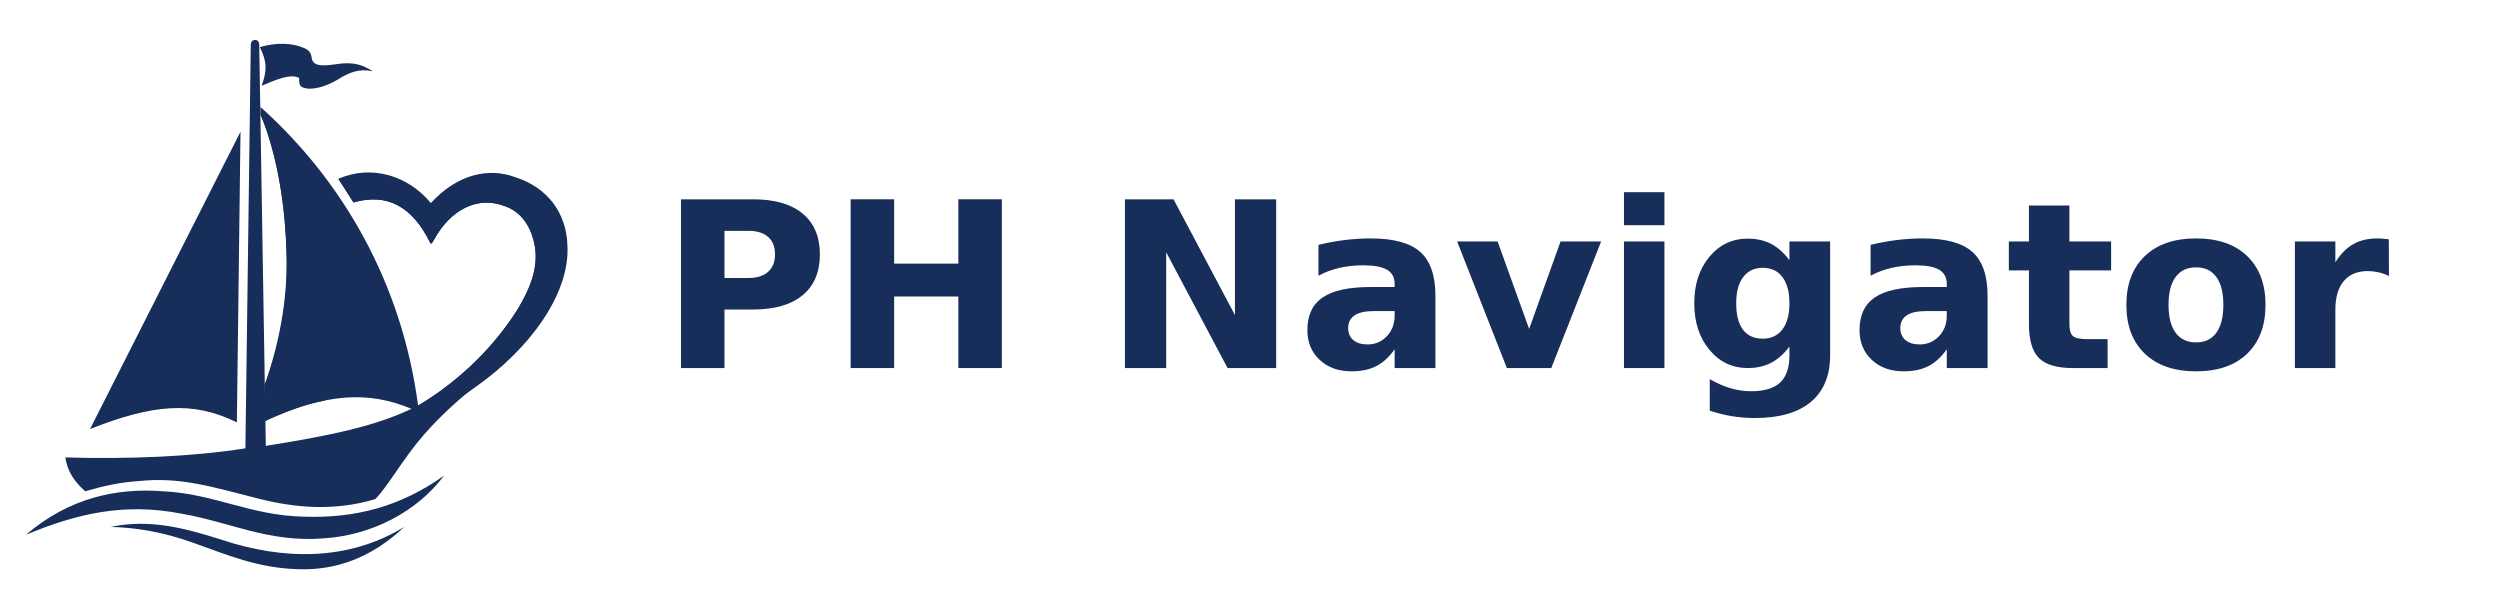
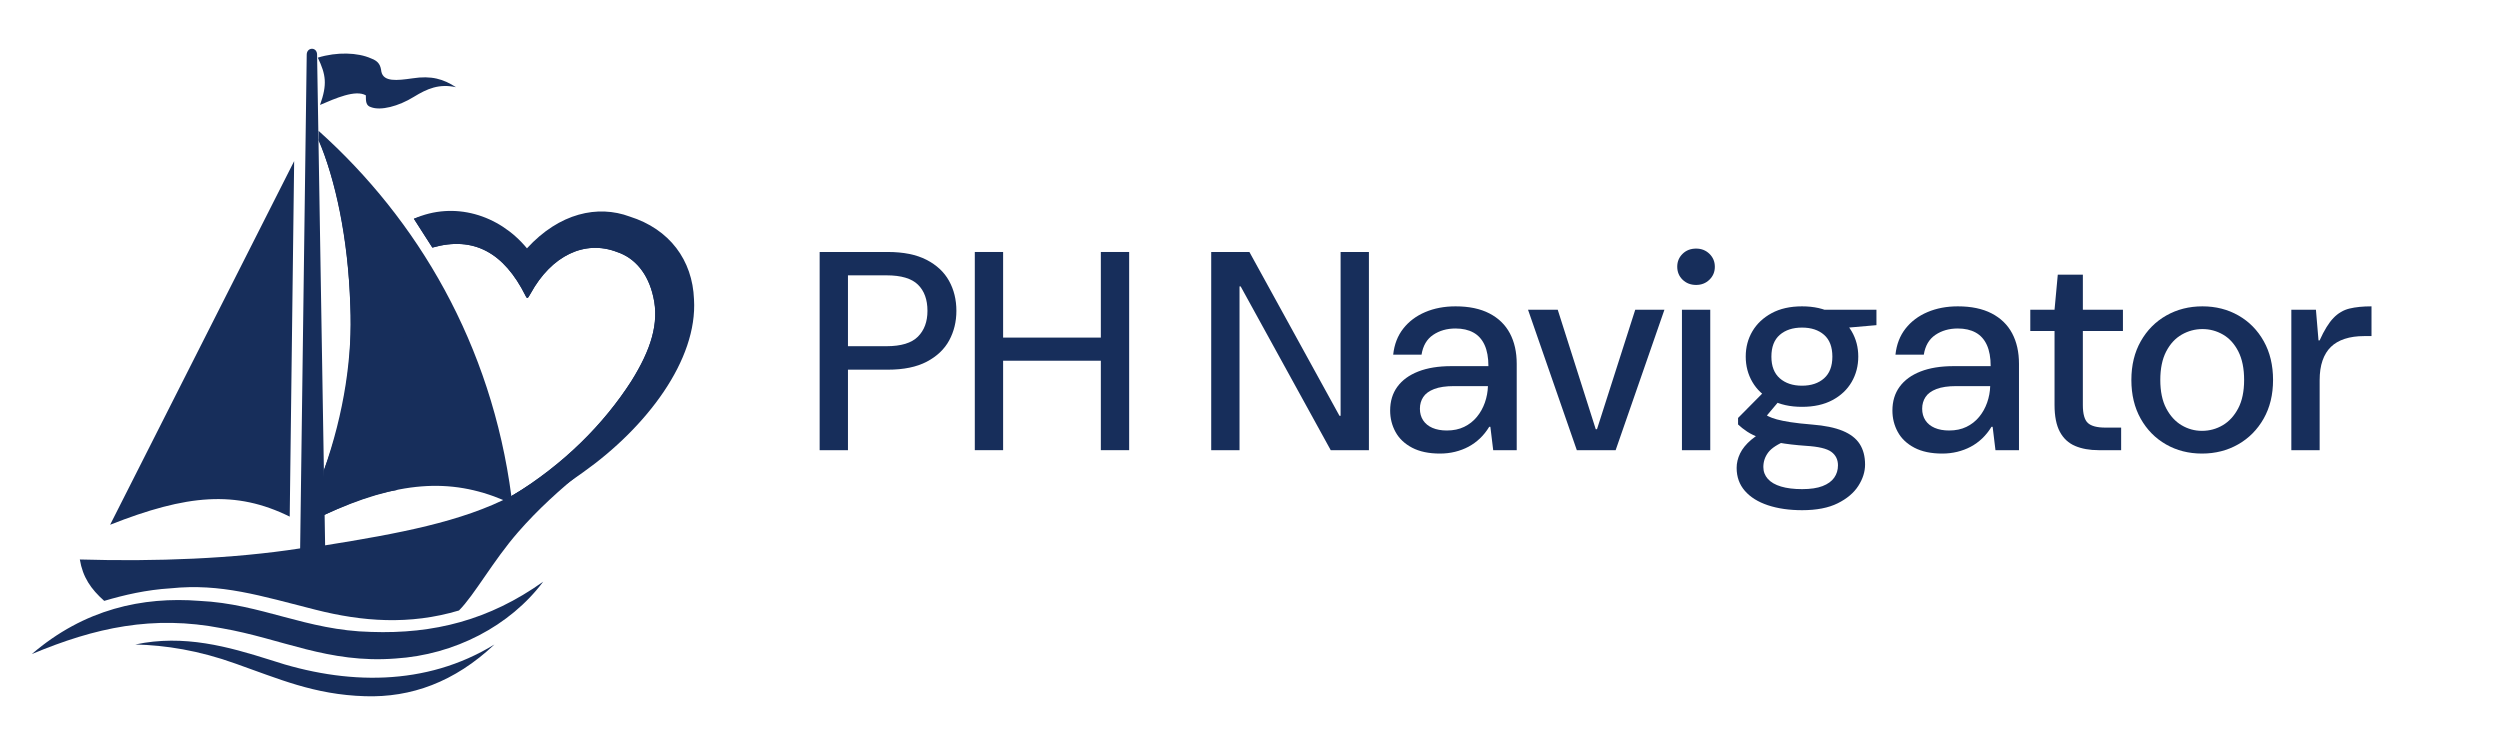
- <svg xmlns="http://www.w3.org/2000/svg" width="1080" height="260" viewBox="0 0 1080 260" role="img">
+ <svg xmlns="http://www.w3.org/2000/svg" width="883" height="260" viewBox="0 0 883 260" role="img">
  <g transform="translate(0 0) scale(0.2610442)">
    <defs>
      <linearGradient id="navy-gradient" gradientUnits="userSpaceOnUse" x1="270" y1="90" x2="650" y2="875">
        <stop offset="0" stop-color="#142d59" />
        <stop offset="0.55" stop-color="#172e5b" />
        <stop offset="1" stop-color="#192f60" />
      </linearGradient>
      <linearGradient id="left-sail-gradient" gradientUnits="userSpaceOnUse" x1="385" y1="220" x2="180" y2="710">
        <stop offset="0" stop-color="#16a1aa" />
        <stop offset="0.55" stop-color="#159ba6" />
        <stop offset="1" stop-color="#1b9aa5" />
      </linearGradient>
      <linearGradient id="main-sail-gradient" gradientUnits="userSpaceOnUse" x1="440" y1="185" x2="667" y2="685">
        <stop offset="0" stop-color="#248db7" />
        <stop offset="0.5" stop-color="#278dbd" />
        <stop offset="1" stop-color="#2786bd" />
      </linearGradient>
      <linearGradient id="inner-sail-gradient" gradientUnits="userSpaceOnUse" x1="440" y1="205" x2="530" y2="660">
        <stop offset="0" stop-color="#1a7d96" />
        <stop offset="0.55" stop-color="#19758f" />
        <stop offset="1" stop-color="#17748c" />
      </linearGradient>
      <linearGradient id="heart-gradient" gradientUnits="userSpaceOnUse" x1="590" y1="295" x2="917" y2="580">
        <stop offset="0" stop-color="#158e9f" />
        <stop offset="0.5" stop-color="#0da3ab" />
        <stop offset="1" stop-color="#14a0aa" />
      </linearGradient>
      <linearGradient id="wave-gradient" gradientUnits="userSpaceOnUse" x1="205" y1="873" x2="645" y2="936">
        <stop offset="0" stop-color="#1b7b96" />
        <stop offset="0.55" stop-color="#107c9e" />
        <stop offset="1" stop-color="#1687a9" />
      </linearGradient>
    </defs>
    <g id="heart">
      <path id="heart-teal-outline" fill="#172e5b" d="M 560,296          C 614,272 675,290 713,336          C 757,288 809,277 852,293          C 906,310 937,352 939,405          C 944,487 875,578 789,639          L 745,670 L 691,672          C 764,628 818,572 854,516          C 881,473 892,437 884,402          C 877,370 859,349 835,341          C 791,324 746,346 718,397          L 715,402          Q 713,405 711,400          C 682,342 641,319 585,335 Z" />
      <path id="heart-navy-outline" fill="#172e5b" d="M 560,296          C 616,276 674,305 713,359          C 748,319 791,301 835,315          C 882,327 912,368 912,421          C 914,505 831,601 745,670          L 691,672          C 764,628 818,572 854,516          C 881,473 892,437 884,402          C 877,370 859,349 835,341          C 791,324 746,346 718,397          L 715,402          Q 713,405 711,400          C 682,342 641,319 585,335 Z" />
    </g>
    <g id="sails">
      <path id="port-sail" fill="#172e5b" d="M 398,218 L 392,699          C 319,663 253,669 149,710 Z" />
      <path id="starboard-sail" fill="#172e5b" d="M 431,177          C 565,297 665,466 692,672          L 682,677          C 609,646 538,651 438,697          L 438,637          C 468,559 477,483 474,413          C 471,318 453,240 431,190 Z" />
      <path id="sail-shaded-panel" fill="#172e5b" d="M 431,188          C 501,291 548,417 556,529          C 560,588 551,636 537,663          C 505,668 472,681 438,697          L 438,637          C 466,558 477,480 474,414          C 471,322 454,245 431,188 Z" />
    </g>
    <g id="boat" fill="#172e5b">
      <path id="mast" d="M 415,74          C 415,64 428,63 429,73          L 440,744 L 406,750 Z" />
      <path id="flag" d="M 430,78          C 456,70 484,71 502,79          C 513,83 515,89 516,97          C 519,111 537,109 558,106          C 584,102 600,107 617,118          C 594,113 578,120 560,131          C 539,144 515,150 502,145          C 495,143 495,137 495,129          C 481,121 454,133 433,142          C 443,114 441,101 430,78 Z" />
      <path id="hull" d="M 108,757          C 211,760 316,756 406,742          L 439,738          C 539,722 625,706 692,671          C 713,659 735,645 756,630          L 790,636          C 758,662 728,689 701,720          C 667,759 642,805 621,826          C 554,846 490,841 427,825          C 352,806 299,789 231,796          C 198,798 168,805 141,813          C 123,797 112,781 108,757 Z" />
    </g>
    <g id="waves">
      <path id="upper-navy-wave" fill="#172e5b" d="M 43,885          C 114,824 193,807 270,813          C 354,817 414,853 502,855          C 587,858 662,839 735,787          C 690,847 615,886 535,891          C 444,898 381,864 300,850          C 207,832 129,849 43,885 Z" />
      <path id="lower-teal-wave" fill="#172e5b" d="M 183,872          C 249,858 309,875 366,893          C 468,927 576,929 669,872          C 615,923 556,944 494,942          C 425,940 376,918 319,898          C 269,880 224,873 183,872 Z" />
    </g>
  </g>
  <g fill="#172e5b">
-     <path d="M188 1493H827Q1112 1493 1264.5 1366.5Q1417 1240 1417 1006Q1417 771 1264.5 644.5Q1112 518 827 518H573V0H188ZM573 1214V797H786Q898 797 959.0 851.5Q1020 906 1020 1006Q1020 1106 959.0 1160.0Q898 1214 786 1214Z" transform="translate(285.0 159) scale(0.04882812 -0.04882812)" />
-     <path d="M188 1493H573V924H1141V1493H1526V0H1141V633H573V0H188Z" transform="translate(358.291 159) scale(0.04882812 -0.04882812)" />
-     <path d="" transform="translate(441.9824 159) scale(0.04882812 -0.04882812)" />
-     <path d="M188 1493H618L1161 469V1493H1526V0H1096L553 1024V0H188Z" transform="translate(476.7969 159) scale(0.04882812 -0.04882812)" />
-     <path d="M674 504Q562 504 505.5 466.0Q449 428 449 354Q449 286 494.5 247.5Q540 209 621 209Q722 209 791.0 281.5Q860 354 860 463V504ZM1221 639V0H860V166Q788 64 698.0 17.5Q608 -29 479 -29Q305 -29 196.5 72.5Q88 174 88 336Q88 533 223.5 625.0Q359 717 649 717H860V745Q860 830 793.0 869.5Q726 909 584 909Q469 909 370.0 886.0Q271 863 186 817V1090Q301 1118 417.0 1132.5Q533 1147 649 1147Q952 1147 1086.5 1027.5Q1221 908 1221 639Z" transform="translate(560.4883 159) scale(0.04882812 -0.04882812)" />
-     <path d="M31 1120H389L668 346L946 1120H1305L864 0H471Z" transform="translate(627.9688 159) scale(0.04882812 -0.04882812)" />
-     <path d="M172 1120H530V0H172ZM172 1556H530V1264H172Z" transform="translate(693.1543 159) scale(0.04882812 -0.04882812)" />
-     <path d="M934 190Q860 92 771.0 46.0Q682 0 565 0Q360 0 226.0 161.5Q92 323 92 573Q92 824 226.0 984.5Q360 1145 565 1145Q682 1145 771.0 1099.0Q860 1053 934 954V1120H1294V113Q1294 -157 1123.5 -299.5Q953 -442 629 -442Q524 -442 426.0 -426.0Q328 -410 229 -377V-98Q323 -152 413.0 -178.5Q503 -205 594 -205Q770 -205 852.0 -128.0Q934 -51 934 113ZM698 887Q587 887 525.0 805.0Q463 723 463 573Q463 419 523.0 339.5Q583 260 698 260Q810 260 872.0 342.0Q934 424 934 573Q934 723 872.0 805.0Q810 887 698 887Z" transform="translate(727.4316 159) scale(0.04882812 -0.04882812)" />
-     <path d="M674 504Q562 504 505.5 466.0Q449 428 449 354Q449 286 494.5 247.5Q540 209 621 209Q722 209 791.0 281.5Q860 354 860 463V504ZM1221 639V0H860V166Q788 64 698.0 17.5Q608 -29 479 -29Q305 -29 196.5 72.5Q88 174 88 336Q88 533 223.5 625.0Q359 717 649 717H860V745Q860 830 793.0 869.5Q726 909 584 909Q469 909 370.0 886.0Q271 863 186 817V1090Q301 1118 417.0 1132.5Q533 1147 649 1147Q952 1147 1086.5 1027.5Q1221 908 1221 639Z" transform="translate(799.0137 159) scale(0.04882812 -0.04882812)" />
-     <path d="M563 1438V1120H932V864H563V389Q563 311 594.0 283.5Q625 256 717 256H901V0H594Q382 0 293.5 88.5Q205 177 205 389V864H27V1120H205V1438Z" transform="translate(866.4941 159) scale(0.04882812 -0.04882812)" />
-     <path d="M705 891Q586 891 523.5 805.5Q461 720 461 559Q461 398 523.5 312.5Q586 227 705 227Q822 227 884.0 312.5Q946 398 946 559Q946 720 884.0 805.5Q822 891 705 891ZM705 1147Q994 1147 1156.5 991.0Q1319 835 1319 559Q1319 283 1156.5 127.0Q994 -29 705 -29Q415 -29 251.5 127.0Q88 283 88 559Q88 835 251.5 991.0Q415 1147 705 1147Z" transform="translate(914.2969 159) scale(0.04882812 -0.04882812)" />
-     <path d="M1004 815Q957 837 910.5 847.5Q864 858 817 858Q679 858 604.5 769.5Q530 681 530 516V0H172V1120H530V936Q599 1046 688.5 1096.5Q778 1147 903 1147Q921 1147 942.0 1145.5Q963 1144 1003 1139Z" transform="translate(982.998 159) scale(0.04882812 -0.04882812)" />
+     <path d="M45 0V700H285.482Q368.497 700 422.218 672.474Q475.938 644.947 501.957 598.111Q527.976 551.275 527.976 491.988Q527.976 434.77 502.609 387.851Q477.241 340.931 423.464 312.604Q369.688 284.276 285.482 284.276H144.999V0ZM144.999 367.23H281.459Q358.575 367.23 392.184 401.023Q425.793 434.816 425.793 492.005Q425.793 551.725 392.184 584.61Q358.575 617.495 281.459 617.495H144.999Z" transform="translate(285.0 159) scale(0.1 -0.1)" />
+     <path d="M490.161 0V700H590.16V0ZM45 0V700H144.999V0ZM128.264 315.931V397.62H511.713V315.931Z" transform="translate(339.8 159) scale(0.1 -0.1)" />
+     <path d="" transform="translate(403.3 159) scale(0.1 -0.1)" />
+     <path d="M45 0V700H179.896L498 121.401H502V700H601.999V0H467.103L148.999 578.415H144.999V0Z" transform="translate(423.3 159) scale(0.1 -0.1)" />
+     <path d="M205.977 -12Q146.977 -12 107.529 8.724Q68.081 29.448 49.04 64.172Q30 98.897 30 139.897Q30 189.242 55.581 224.15Q81.161 259.058 129.477 277.925Q177.793 296.793 246 296.793H377.058Q377.058 342.115 363.529 371.633Q350 401.15 324.023 415.455Q298.046 429.759 260.885 429.759Q215.195 429.759 181.77 407.15Q148.344 384.541 140.896 337.322H40.736Q46.552 391.506 76.328 429.425Q106.103 467.345 153.891 487.672Q201.678 508 261.069 508Q332.253 508 380.5 483.052Q428.747 458.103 452.902 412.695Q477.057 367.287 477.057 305V0H394L383.977 82.609H379.977Q365.609 58.977 347.017 41.345Q328.425 23.713 306.517 12.081Q284.609 0.448 259.201 -5.776Q233.793 -12 205.977 -12ZM230.356 69.482Q265.046 69.482 291.471 82.327Q317.897 95.172 336.242 117.414Q354.586 139.655 364.535 167.937Q374.483 196.219 375.403 226.276H255.575Q212.275 226.276 185.494 215.972Q158.712 205.667 146.907 187.69Q135.103 169.713 135.103 146.287Q135.103 122.678 146.591 105.293Q158.08 87.908 179.465 78.695Q200.85 69.482 230.356 69.482Z" transform="translate(488.0 159) scale(0.1 -0.1)" />
+     <path d="M177.299 0 5 496H109.919L244.195 73.988H248.563L383.655 496H486.758L314.459 0Z" transform="translate(539.2 159) scale(0.1 -0.1)" />
+     <path d="M56.632 0V496H156.631V0ZM106.724 583.598Q78.046 583.598 59.023 601.986Q40 620.373 40 648.115Q40 674.874 58.847 693.437Q77.694 712 106.724 712Q134.77 712 153.792 693.437Q172.815 674.874 172.815 647.707Q172.815 620.725 153.792 602.161Q134.77 583.598 106.724 583.598Z" transform="translate(588.4 159) scale(0.1 -0.1)" />
+     <path d="M268.207 -212Q199.919 -212 147.46 -194.592Q95 -177.184 65.908 -143.776Q36.816 -110.368 36.816 -62.552Q36.816 -36.69 48.983 -11.575Q61.149 13.54 88.143 36.592Q115.137 59.643 160.712 79.092L214.689 34.793Q165.712 15 148.425 -7.989Q131.137 -30.977 131.137 -59.425Q131.137 -83.586 146.994 -101.431Q162.85 -119.276 193.643 -128.449Q224.436 -137.621 268.207 -137.621Q312.425 -137.621 340.219 -126.908Q368.012 -116.196 381.368 -97.219Q394.725 -78.242 394.725 -53.632Q394.725 -23.287 371.339 -5.983Q347.954 11.322 281.919 15.322Q225.494 19.322 186.086 26.506Q146.678 33.69 119.575 43.466Q92.471 53.242 73.96 65.517Q55.448 77.793 41.816 90.793V113.793L141.942 214.839L199.689 189L114.207 87.541L130.402 129.632Q139.586 124.368 150.178 119.011Q160.77 113.655 179.034 108.615Q197.298 103.575 226.959 98.942Q256.62 94.31 303.126 90.494Q369.758 85.31 411.126 68.35Q452.494 51.391 471.454 21.839Q490.414 -7.713 490.414 -50.632Q490.414 -89 466.638 -126.092Q442.862 -163.184 393.81 -187.592Q344.758 -212 268.207 -212ZM267.758 153.058Q204.758 153.058 160.299 176.833Q115.839 200.609 92.379 240.885Q68.919 281.161 68.919 330.529Q68.919 379.897 92.379 419.764Q115.839 459.632 160.299 483.816Q204.758 508 267.758 508Q330.758 508 375.218 483.816Q419.678 459.632 443.046 419.764Q466.414 379.897 466.414 330.529Q466.414 281.161 443.046 240.885Q419.678 200.609 375.218 176.833Q330.758 153.058 267.758 153.058ZM267.575 227.724Q316.345 227.724 345.638 253.741Q374.931 279.758 374.931 330.345Q374.931 381.747 345.638 407.357Q316.345 432.966 267.758 432.966Q218.988 432.966 189.287 407.357Q159.586 381.747 159.586 330.345Q159.586 279.758 189.287 253.741Q218.988 227.724 267.575 227.724ZM348.126 425.621 324.046 496H530.597V441.541Z" transform="translate(609.7 159) scale(0.1 -0.1)" />
+     <path d="M205.977 -12Q146.977 -12 107.529 8.724Q68.081 29.448 49.04 64.172Q30 98.897 30 139.897Q30 189.242 55.581 224.15Q81.161 259.058 129.477 277.925Q177.793 296.793 246 296.793H377.058Q377.058 342.115 363.529 371.633Q350 401.15 324.023 415.455Q298.046 429.759 260.885 429.759Q215.195 429.759 181.77 407.15Q148.344 384.541 140.896 337.322H40.736Q46.552 391.506 76.328 429.425Q106.103 467.345 153.891 487.672Q201.678 508 261.069 508Q332.253 508 380.5 483.052Q428.747 458.103 452.902 412.695Q477.057 367.287 477.057 305V0H394L383.977 82.609H379.977Q365.609 58.977 347.017 41.345Q328.425 23.713 306.517 12.081Q284.609 0.448 259.201 -5.776Q233.793 -12 205.977 -12ZM230.356 69.482Q265.046 69.482 291.471 82.327Q317.897 95.172 336.242 117.414Q354.586 139.655 364.535 167.937Q374.483 196.219 375.403 226.276H255.575Q212.275 226.276 185.494 215.972Q158.712 205.667 146.907 187.69Q135.103 169.713 135.103 146.287Q135.103 122.678 146.591 105.293Q158.08 87.908 179.465 78.695Q200.85 69.482 230.356 69.482Z" transform="translate(665.4 159) scale(0.1 -0.1)" />
+     <path d="M246.011 0Q198.62 0 163.506 14.828Q128.391 29.655 109.511 64.718Q90.632 99.781 90.632 159.724V420.92H5V496H90.632L102.103 619.965H190.694V496H332.218V420.92H190.631V159.356Q190.631 112.321 208.344 96.017Q226.057 79.712 270.379 79.712H325.873V0Z" transform="translate(716.6 159) scale(0.1 -0.1)" />
+     <path d="M274.409 -12Q203.839 -12 147.287 20.368Q90.736 52.736 57.868 111.272Q25 169.809 25 248.004Q25 326.264 58.276 384.856Q91.552 443.448 148.491 475.724Q205.431 508 275.999 508Q346.575 508 403.126 475.724Q459.678 443.448 492.546 384.856Q525.414 326.264 525.414 248.004Q525.414 169.736 492.138 111.236Q458.862 52.736 401.924 20.368Q344.987 -12 274.409 -12ZM274.334 68.264Q314.081 68.264 347.77 88.109Q381.46 107.953 402.345 147.677Q423.23 187.401 423.23 247.977Q423.23 308.665 402.753 348.764Q382.276 388.863 348.576 408.3Q314.876 427.736 276.14 427.736Q237.333 427.736 203.143 408.3Q168.953 388.863 148.068 348.764Q127.183 308.665 127.183 247.977Q127.183 187.401 148.068 147.677Q168.953 107.953 202.327 88.109Q235.701 68.264 274.334 68.264Z" transform="translate(750.3 159) scale(0.1 -0.1)" />
+     <path d="M40 0V496H126.873L135.976 387.816H139.976Q164.057 441.264 188.7 466.856Q213.344 492.448 245.488 500.224Q277.631 508 323.16 508V402.897H296.563Q258.402 402.897 228.689 393.225Q198.976 383.552 179.62 364.656Q160.264 345.759 150.131 316.455Q139.999 287.15 139.999 247.069V0Z" transform="translate(805.3 159) scale(0.1 -0.1)" />
  </g>
</svg>
